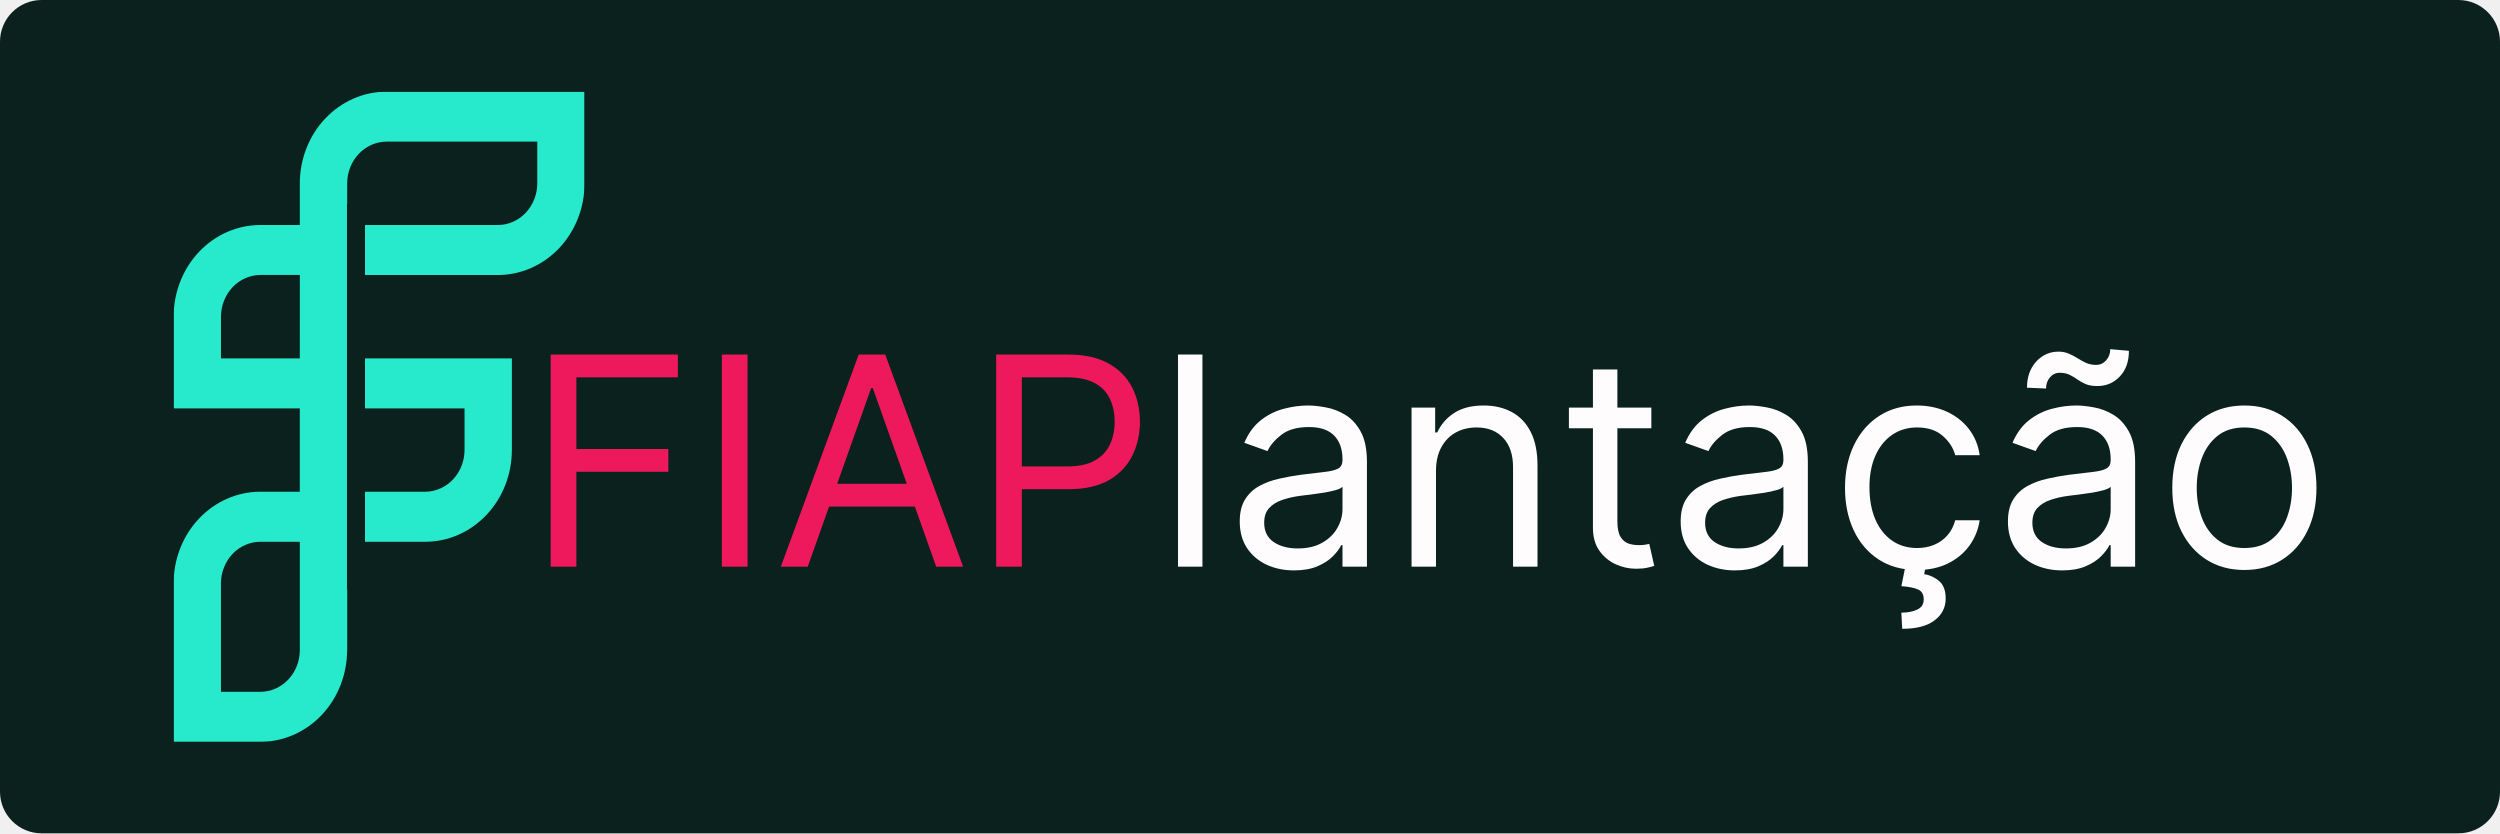
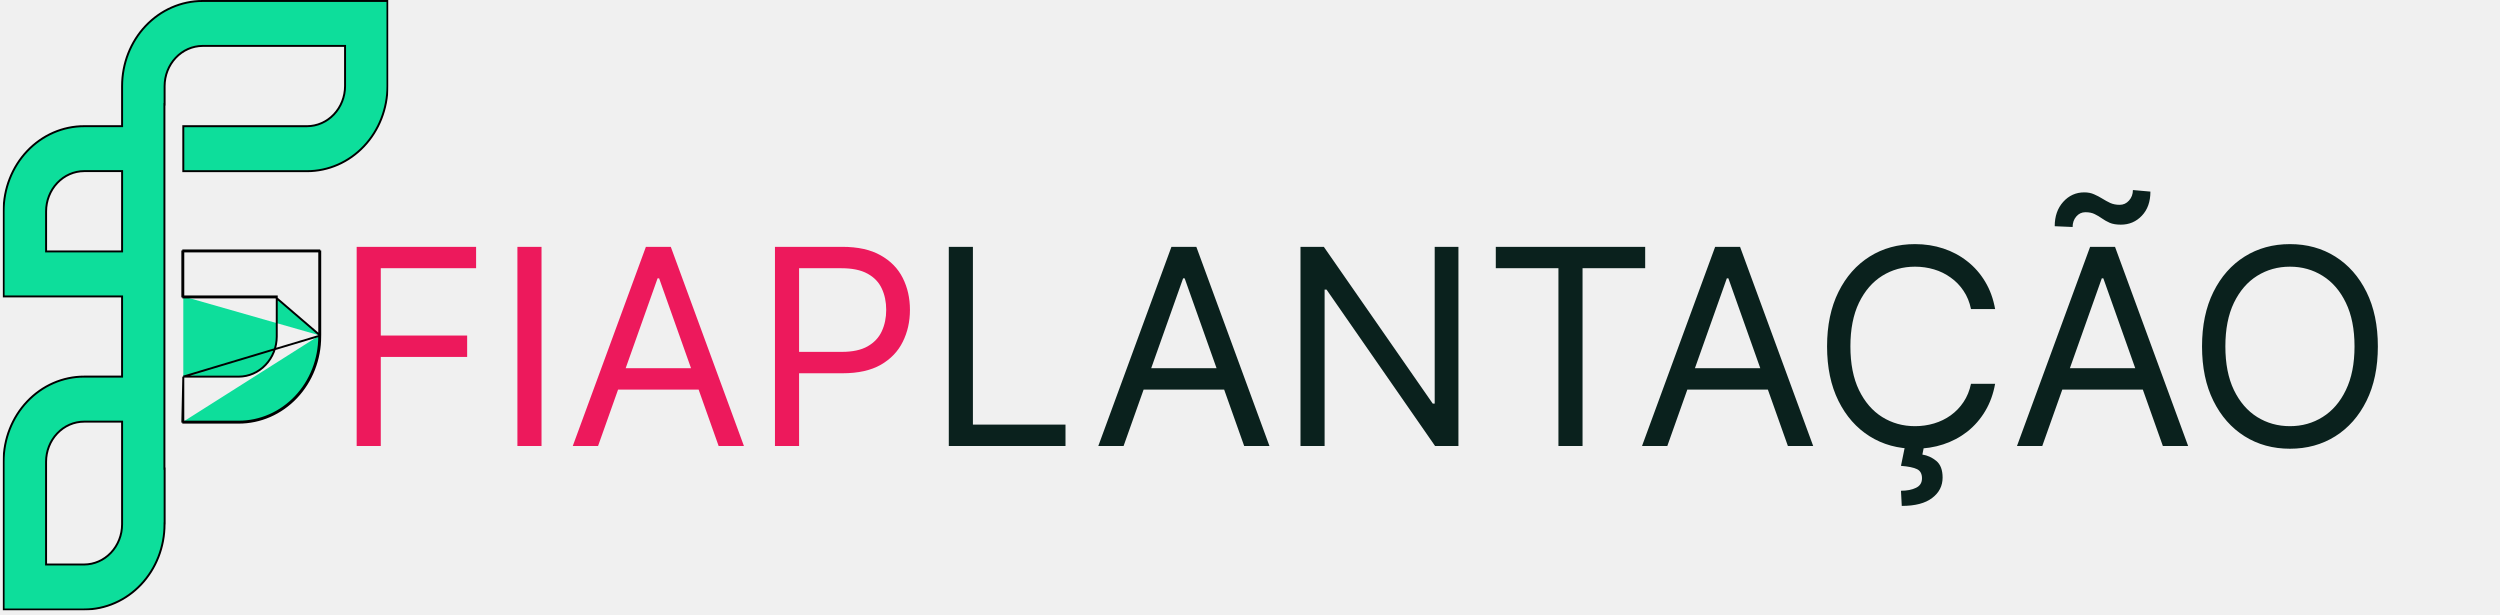
- <svg xmlns="http://www.w3.org/2000/svg" width="600" height="200" viewBox="0 0 600 200" fill="none">
-   <rect width="600" height="200" rx="10" fill="#0A211D" />
-   <mask id="mask0_1_17" style="mask-type:luminance" maskUnits="userSpaceOnUse" x="41" y="22" width="100" height="157">
-     <path d="M140.291 22H41.675V178.044H140.291V22Z" fill="white" />
+ <svg xmlns="http://www.w3.org/2000/svg" width="639" height="157" viewBox="0 0 639 157" fill="none">
+   <mask id="mask0_4_11" style="mask-type:luminance" maskUnits="userSpaceOnUse" x="0" y="0" width="100" height="157">
+     <path d="M0.925 0.25H99.041V155.794H0.925V0.25Z" fill="white" stroke="white" stroke-width="0.5" />
  </mask>
-   <g mask="url(#mask0_1_17)">
-     <path d="M92.774 22C87.253 22.002 81.959 24.321 78.055 28.447C74.151 32.574 71.957 38.17 71.956 44.005V54.002H62.498C59.762 54 57.053 54.568 54.525 55.673C51.996 56.779 49.7 58.401 47.765 60.445C45.83 62.49 44.296 64.918 43.251 67.591C42.205 70.263 41.667 73.127 41.67 76.019V98.016H71.951V118.01H62.493C56.971 118.009 51.674 120.327 47.768 124.453C43.862 128.58 41.667 134.177 41.665 140.015V178.032H62.503C65.236 178.031 67.943 177.461 70.467 176.353C72.992 175.246 75.286 173.624 77.217 171.58C79.149 169.536 80.681 167.11 81.725 164.44C82.77 161.769 83.306 158.909 83.305 156.02H83.331V141.496L83.275 141.504V48.972L83.322 48.983V44.009C83.326 41.357 84.323 38.815 86.095 36.937C87.867 35.059 90.27 33.998 92.779 33.986H128.947V44.009C128.939 46.66 127.938 49.2 126.164 51.073C124.389 52.947 121.985 54.001 119.477 54.006H87.602V66.004H119.472C124.993 66.005 130.288 63.687 134.192 59.561C138.096 55.435 140.29 49.839 140.291 44.003V21.998L92.774 22ZM71.956 86.017H53.033V76.02C53.038 73.365 54.036 70.819 55.81 68.939C57.585 67.06 59.991 65.999 62.503 65.989H71.96L71.956 86.017ZM71.956 156.031C71.951 158.682 70.954 161.223 69.182 163.098C67.409 164.974 65.006 166.031 62.498 166.038H53.029V140.021C53.031 137.368 54.03 134.826 55.805 132.951C57.581 131.076 59.988 130.024 62.498 130.025H71.956V156.031ZM87.602 98.015H111.488V108.022C111.479 110.672 110.478 113.211 108.703 115.084C106.929 116.957 104.526 118.012 102.018 118.018H87.602V130.025H102.023C104.757 130.026 107.465 129.458 109.992 128.353C112.518 127.247 114.814 125.626 116.747 123.583C118.681 121.539 120.214 119.113 121.26 116.442C122.306 113.772 122.843 110.91 122.842 108.019H122.851V86.014H87.602V98.015Z" fill="#27EACC" />
+   <g mask="url(#mask0_4_11)">
+     <path d="M46.852 107.775V108.025H61.023C63.758 108.026 66.465 107.458 68.992 106.353C71.518 105.247 73.814 103.627 75.747 101.583C77.681 99.539 79.214 97.113 80.26 94.442C81.303 91.779 81.84 88.925 81.842 86.043C81.842 86.035 81.842 86.027 81.842 86.019H81.834H81.601V85.769M46.852 107.775H61.023H61.023C63.723 107.776 66.396 107.215 68.891 106.124C71.387 105.032 73.655 103.431 75.566 101.411C77.477 99.391 78.993 96.992 80.027 94.351C81.061 91.71 81.593 88.879 81.592 86.019L81.591 85.769H81.601M46.852 107.775V96.269M46.852 107.775H46.602L46.852 96.269M81.601 85.769V64.264M81.601 85.769H81.842H81.851M81.851 85.769V64.264H81.601M81.851 85.769L70.488 76.015H70.238H46.852V75.765M81.851 85.769L46.852 96.269M81.601 64.264V64.014H46.852V64.264M81.601 64.264H46.852M46.852 64.264H46.602V75.765H46.852M46.852 64.264V75.765M46.852 75.765H70.488H70.738V76.015V86.022V86.023C70.728 88.735 69.704 91.336 67.885 93.256C66.065 95.177 63.597 96.262 61.019 96.269H61.018H46.852M51.774 0.25L99.041 0.248V22.003C99.04 27.776 96.87 33.311 93.011 37.389C89.152 41.467 83.922 43.755 78.472 43.754H46.852V32.256H78.477H78.478C81.056 32.251 83.525 31.167 85.345 29.245C87.165 27.324 88.189 24.723 88.197 22.01V22.009V11.986V11.736H87.947L51.779 11.736L51.778 11.736C49.198 11.748 46.731 12.839 44.914 14.765C43.097 16.691 42.077 19.295 42.072 22.009V22.009V26.663L42.026 26.651V26.972V119.504V119.79L42.081 119.783V133.77H42.054L42.055 134.02C42.056 136.878 41.525 139.708 40.492 142.349C39.459 144.99 37.945 147.389 36.036 149.409C34.127 151.429 31.86 153.031 29.367 154.124L29.464 154.345L29.367 154.124C26.873 155.218 24.201 155.781 21.503 155.782H0.915L0.915 118.015C0.917 112.239 3.089 106.704 6.95 102.625C10.81 98.547 16.042 96.259 21.493 96.26H30.951H31.201V96.01V76.016V75.766H30.951H0.92L0.92 54.019L0.92 54.019C0.918 51.158 1.449 48.325 2.483 45.682C3.518 43.039 5.035 40.638 6.947 38.617C8.859 36.596 11.128 34.994 13.625 33.902C16.122 32.81 18.797 32.25 21.498 32.252H21.498H30.956H31.206V32.002V22.006C31.206 22.006 31.206 22.005 31.206 22.005C31.207 16.232 33.378 10.698 37.237 6.619C41.095 2.541 46.324 0.252 51.774 0.25C51.774 0.25 51.774 0.25 51.774 0.25ZM30.956 64.267H31.206L31.206 64.017L31.21 43.989L31.211 43.739H30.96L21.503 43.739L21.502 43.739C18.919 43.749 16.448 44.84 14.629 46.768C12.809 48.695 11.788 51.303 11.783 54.02V54.02V64.017V64.267H12.033H30.956ZM31.206 134.031V134.031V108.025V107.775H30.956H21.498C18.918 107.774 16.445 108.856 14.624 110.779L14.766 110.913L14.624 110.779C12.803 112.701 11.781 115.306 11.778 118.021V118.021V144.038V144.288H12.028H21.498H21.499C24.077 144.281 26.545 143.194 28.363 141.27C30.181 139.347 31.201 136.744 31.206 134.031Z" fill="#0DDE9B" stroke="black" stroke-width="0.5" />
  </g>
-   <path d="M132.165 136V85.091H162.69V90.56H138.33V107.761H160.403V113.23H138.33V136H132.165ZM179.414 85.091V136H173.249V85.091H179.414ZM193.862 136H187.399L206.092 85.091H212.456L231.149 136H224.686L209.473 93.145H209.075L193.862 136ZM196.249 116.114H222.3V121.582H196.249V116.114ZM239.079 136V85.091H256.281C260.274 85.091 263.539 85.812 266.075 87.254C268.627 88.679 270.516 90.609 271.742 93.046C272.969 95.481 273.582 98.199 273.582 101.199C273.582 104.198 272.969 106.924 271.742 109.377C270.532 111.83 268.66 113.785 266.124 115.244C263.589 116.685 260.341 117.406 256.38 117.406H244.05V111.938H256.181C258.915 111.938 261.111 111.465 262.768 110.521C264.426 109.576 265.627 108.3 266.373 106.692C267.135 105.068 267.516 103.237 267.516 101.199C267.516 99.16 267.135 97.338 266.373 95.73C265.627 94.123 264.417 92.863 262.744 91.952C261.07 91.024 258.849 90.56 256.082 90.56H245.244V136H239.079Z" fill="#ED195C" />
-   <path d="M288.583 85.091V136H282.717V85.091H288.583ZM310.564 136.895C308.145 136.895 305.949 136.439 303.977 135.528C302.005 134.6 300.439 133.266 299.279 131.526C298.119 129.769 297.539 127.648 297.539 125.162C297.539 122.974 297.969 121.201 298.831 119.842C299.693 118.467 300.845 117.39 302.286 116.611C303.728 115.832 305.319 115.252 307.059 114.871C308.816 114.473 310.581 114.158 312.354 113.926C314.674 113.628 316.555 113.404 317.997 113.255C319.455 113.089 320.516 112.816 321.178 112.435C321.858 112.054 322.198 111.391 322.198 110.446V110.247C322.198 107.795 321.526 105.889 320.184 104.53C318.858 103.171 316.845 102.491 314.144 102.491C311.343 102.491 309.147 103.105 307.556 104.331C305.965 105.557 304.847 106.866 304.2 108.259L298.632 106.27C299.627 103.95 300.952 102.143 302.61 100.851C304.283 99.542 306.106 98.63 308.078 98.117C310.067 97.586 312.022 97.321 313.945 97.321C315.171 97.321 316.58 97.47 318.171 97.769C319.778 98.05 321.328 98.638 322.819 99.533C324.327 100.428 325.578 101.779 326.573 103.585C327.567 105.392 328.064 107.811 328.064 110.844V136H322.198V130.83H321.899C321.502 131.658 320.839 132.545 319.911 133.489C318.983 134.434 317.748 135.238 316.207 135.901C314.666 136.563 312.785 136.895 310.564 136.895ZM311.459 131.625C313.779 131.625 315.735 131.169 317.325 130.258C318.933 129.346 320.143 128.17 320.955 126.728C321.783 125.286 322.198 123.77 322.198 122.179V116.81C321.949 117.108 321.402 117.381 320.557 117.63C319.728 117.862 318.767 118.069 317.673 118.251C316.596 118.417 315.544 118.566 314.517 118.699C313.506 118.815 312.685 118.914 312.056 118.997C310.531 119.196 309.106 119.519 307.78 119.967C306.471 120.397 305.41 121.052 304.598 121.93C303.803 122.792 303.405 123.969 303.405 125.46C303.405 127.499 304.159 129.04 305.667 130.084C307.192 131.111 309.122 131.625 311.459 131.625ZM344.638 113.031V136H338.772V97.818H344.439V103.784H344.936C345.831 101.845 347.19 100.287 349.013 99.111C350.836 97.918 353.189 97.321 356.073 97.321C358.658 97.321 360.92 97.851 362.859 98.912C364.798 99.956 366.306 101.547 367.383 103.685C368.46 105.806 368.999 108.491 368.999 111.739V136H363.132V112.136C363.132 109.137 362.354 106.8 360.796 105.126C359.238 103.436 357.1 102.591 354.382 102.591C352.51 102.591 350.836 102.997 349.361 103.809C347.903 104.621 346.751 105.806 345.906 107.364C345.061 108.921 344.638 110.811 344.638 113.031ZM396.324 97.818V102.79H376.537V97.818H396.324ZM382.304 88.671H388.171V125.062C388.171 126.72 388.411 127.963 388.892 128.791C389.389 129.603 390.018 130.15 390.781 130.432C391.56 130.697 392.38 130.83 393.242 130.83C393.888 130.83 394.418 130.796 394.833 130.73C395.247 130.647 395.578 130.581 395.827 130.531L397.02 135.801C396.622 135.95 396.067 136.099 395.355 136.249C394.642 136.414 393.739 136.497 392.645 136.497C390.988 136.497 389.364 136.141 387.773 135.428C386.199 134.716 384.889 133.63 383.845 132.172C382.818 130.714 382.304 128.874 382.304 126.653V88.671ZM416.384 136.895C413.965 136.895 411.769 136.439 409.797 135.528C407.825 134.6 406.259 133.266 405.099 131.526C403.939 129.769 403.359 127.648 403.359 125.162C403.359 122.974 403.79 121.201 404.651 119.842C405.513 118.467 406.665 117.39 408.107 116.611C409.548 115.832 411.139 115.252 412.879 114.871C414.636 114.473 416.401 114.158 418.174 113.926C420.494 113.628 422.375 113.404 423.817 113.255C425.275 113.089 426.336 112.816 426.999 112.435C427.678 112.054 428.018 111.391 428.018 110.446V110.247C428.018 107.795 427.347 105.889 426.004 104.53C424.679 103.171 422.665 102.491 419.964 102.491C417.163 102.491 414.968 103.105 413.377 104.331C411.786 105.557 410.667 106.866 410.021 108.259L404.453 106.27C405.447 103.95 406.773 102.143 408.43 100.851C410.104 99.542 411.927 98.63 413.899 98.117C415.887 97.586 417.843 97.321 419.765 97.321C420.991 97.321 422.4 97.47 423.991 97.769C425.598 98.05 427.148 98.638 428.639 99.533C430.147 100.428 431.399 101.779 432.393 103.585C433.387 105.392 433.884 107.811 433.884 110.844V136H428.018V130.83H427.72C427.322 131.658 426.659 132.545 425.731 133.489C424.803 134.434 423.568 135.238 422.027 135.901C420.486 136.563 418.605 136.895 416.384 136.895ZM417.279 131.625C419.599 131.625 421.555 131.169 423.146 130.258C424.753 129.346 425.963 128.17 426.775 126.728C427.604 125.286 428.018 123.77 428.018 122.179V116.81C427.769 117.108 427.222 117.381 426.377 117.63C425.549 117.862 424.588 118.069 423.494 118.251C422.417 118.417 421.364 118.566 420.337 118.699C419.326 118.815 418.506 118.914 417.876 118.997C416.351 119.196 414.926 119.519 413.6 119.967C412.291 120.397 411.231 121.052 410.419 121.93C409.623 122.792 409.225 123.969 409.225 125.46C409.225 127.499 409.979 129.04 411.487 130.084C413.012 131.111 414.943 131.625 417.279 131.625ZM460.103 136.795C456.524 136.795 453.441 135.95 450.856 134.26C448.271 132.57 446.282 130.241 444.89 127.275C443.498 124.308 442.802 120.92 442.802 117.108C442.802 113.23 443.515 109.808 444.94 106.842C446.382 103.859 448.387 101.53 450.956 99.856C453.541 98.166 456.557 97.321 460.004 97.321C462.689 97.321 465.108 97.818 467.262 98.812C469.417 99.807 471.182 101.199 472.557 102.989C473.933 104.778 474.786 106.866 475.118 109.253H469.251C468.804 107.513 467.809 105.972 466.268 104.629C464.743 103.27 462.689 102.591 460.103 102.591C457.816 102.591 455.811 103.187 454.088 104.381C452.381 105.557 451.047 107.223 450.086 109.377C449.141 111.515 448.669 114.026 448.669 116.909C448.669 119.859 449.133 122.428 450.061 124.615C451.005 126.803 452.331 128.501 454.038 129.711C455.761 130.921 457.783 131.526 460.103 131.526C461.628 131.526 463.012 131.26 464.255 130.73C465.498 130.2 466.55 129.438 467.412 128.443C468.273 127.449 468.886 126.256 469.251 124.864H475.118C474.786 127.117 473.966 129.147 472.657 130.954C471.364 132.744 469.649 134.169 467.511 135.229C465.39 136.273 462.921 136.795 460.103 136.795ZM457.319 135.801H462.191L461.794 137.79C463.086 137.989 464.271 138.527 465.348 139.406C466.426 140.3 466.964 141.717 466.964 143.656C466.964 145.794 466.078 147.534 464.304 148.876C462.548 150.235 459.954 150.915 456.524 150.915L456.325 147.037C457.866 147.037 459.142 146.788 460.153 146.291C461.181 145.811 461.694 144.999 461.694 143.855C461.694 142.712 461.272 141.933 460.426 141.518C459.581 141.104 458.214 140.822 456.325 140.673L457.319 135.801ZM494.929 136.895C492.51 136.895 490.314 136.439 488.342 135.528C486.37 134.6 484.804 133.266 483.644 131.526C482.484 129.769 481.904 127.648 481.904 125.162C481.904 122.974 482.335 121.201 483.196 119.842C484.058 118.467 485.21 117.39 486.652 116.611C488.093 115.832 489.684 115.252 491.424 114.871C493.181 114.473 494.946 114.158 496.719 113.926C499.039 113.628 500.92 113.404 502.362 113.255C503.82 113.089 504.881 112.816 505.544 112.435C506.223 112.054 506.563 111.391 506.563 110.446V110.247C506.563 107.795 505.892 105.889 504.549 104.53C503.224 103.171 501.21 102.491 498.509 102.491C495.708 102.491 493.512 103.105 491.922 104.331C490.331 105.557 489.212 106.866 488.566 108.259L482.998 106.27C483.992 103.95 485.318 102.143 486.975 100.851C488.649 99.542 490.471 98.63 492.444 98.117C494.432 97.586 496.388 97.321 498.31 97.321C499.536 97.321 500.945 97.47 502.536 97.769C504.143 98.05 505.693 98.638 507.184 99.533C508.692 100.428 509.944 101.779 510.938 103.585C511.932 105.392 512.429 107.811 512.429 110.844V136H506.563V130.83H506.265C505.867 131.658 505.204 132.545 504.276 133.489C503.348 134.434 502.113 135.238 500.572 135.901C499.031 136.563 497.15 136.895 494.929 136.895ZM495.824 131.625C498.144 131.625 500.1 131.169 501.691 130.258C503.298 129.346 504.508 128.17 505.32 126.728C506.149 125.286 506.563 123.77 506.563 122.179V116.81C506.314 117.108 505.767 117.381 504.922 117.63C504.094 117.862 503.132 118.069 502.039 118.251C500.962 118.417 499.909 118.566 498.882 118.699C497.871 118.815 497.051 118.914 496.421 118.997C494.896 119.196 493.471 119.519 492.145 119.967C490.836 120.397 489.775 121.052 488.963 121.93C488.168 122.792 487.77 123.969 487.77 125.46C487.77 127.499 488.524 129.04 490.032 130.084C491.557 131.111 493.488 131.625 495.824 131.625ZM491.051 93.244L486.478 93.046C486.478 90.51 487.199 88.438 488.64 86.831C490.099 85.207 491.897 84.395 494.034 84.395C494.979 84.395 495.816 84.561 496.545 84.892C497.274 85.207 497.97 85.572 498.633 85.986C499.296 86.4 499.975 86.773 500.672 87.104C501.384 87.419 502.188 87.577 503.083 87.577C504.027 87.577 504.823 87.212 505.469 86.483C506.132 85.737 506.463 84.842 506.463 83.798L510.938 84.196C510.938 86.781 510.209 88.836 508.75 90.361C507.309 91.885 505.519 92.648 503.381 92.648C502.238 92.648 501.293 92.49 500.547 92.175C499.801 91.844 499.139 91.471 498.559 91.057C497.979 90.642 497.365 90.278 496.719 89.963C496.073 89.632 495.277 89.466 494.333 89.466C493.388 89.466 492.601 89.839 491.971 90.585C491.358 91.314 491.051 92.2 491.051 93.244ZM538.648 136.795C535.201 136.795 532.177 135.975 529.575 134.335C526.99 132.694 524.968 130.399 523.51 127.449C522.068 124.499 521.347 121.052 521.347 117.108C521.347 113.131 522.068 109.659 523.51 106.692C524.968 103.726 526.99 101.423 529.575 99.782C532.177 98.141 535.201 97.321 538.648 97.321C542.095 97.321 545.111 98.141 547.697 99.782C550.298 101.423 552.32 103.726 553.762 106.692C555.22 109.659 555.949 113.131 555.949 117.108C555.949 121.052 555.22 124.499 553.762 127.449C552.32 130.399 550.298 132.694 547.697 134.335C545.111 135.975 542.095 136.795 538.648 136.795ZM538.648 131.526C541.267 131.526 543.421 130.854 545.111 129.512C546.802 128.17 548.053 126.405 548.865 124.217C549.677 122.03 550.083 119.66 550.083 117.108C550.083 114.556 549.677 112.178 548.865 109.974C548.053 107.77 546.802 105.988 545.111 104.629C543.421 103.27 541.267 102.591 538.648 102.591C536.03 102.591 533.876 103.27 532.185 104.629C530.495 105.988 529.244 107.77 528.432 109.974C527.62 112.178 527.214 114.556 527.214 117.108C527.214 119.66 527.62 122.03 528.432 124.217C529.244 126.405 530.495 128.17 532.185 129.512C533.876 130.854 536.03 131.526 538.648 131.526Z" fill="#FFFCFE" />
+   <path d="M91.165 114V63.091H121.69V68.56H97.329V85.761H119.403V91.23H97.329V114H91.165ZM138.414 63.091V114H132.249V63.091H138.414ZM152.862 114H146.399L165.092 63.091H171.456L190.149 114H183.686L168.473 71.145H168.075L152.862 114ZM155.249 94.114H181.3V99.582H155.249V94.114ZM198.079 114V63.091H215.281C219.274 63.091 222.539 63.812 225.075 65.254C227.627 66.679 229.516 68.609 230.742 71.046C231.969 73.481 232.582 76.199 232.582 79.199C232.582 82.198 231.969 84.924 230.742 87.377C229.532 89.83 227.66 91.785 225.124 93.244C222.589 94.685 219.341 95.406 215.38 95.406H203.05V89.938H215.181C217.915 89.938 220.111 89.465 221.768 88.521C223.426 87.576 224.627 86.3 225.373 84.692C226.135 83.068 226.516 81.237 226.516 79.199C226.516 77.16 226.135 75.338 225.373 73.73C224.627 72.123 223.417 70.863 221.744 69.952C220.07 69.024 217.849 68.56 215.082 68.56H204.244V114H198.079Z" fill="#ED195C" />
+   <path d="M242.512 114V63.091H248.677V108.531H272.342V114H242.512ZM287.188 114H280.725L299.419 63.091H305.782L324.475 114H318.012L302.799 71.145H302.401L287.188 114ZM289.575 94.114H315.626V99.582H289.575V94.114ZM372.774 63.091V114H366.808L339.067 74.028H338.57V114H332.405V63.091H338.371L366.212 103.162H366.709V63.091H372.774ZM382.326 68.56V63.091H420.508V68.56H404.499V114H398.335V68.56H382.326ZM426.163 114H419.7L438.393 63.091H444.757L463.45 114H456.987L441.774 71.145H441.376L426.163 114ZM428.549 94.114H454.6V99.582H428.549V94.114ZM509.953 79H503.788C503.424 77.227 502.786 75.669 501.874 74.327C500.979 72.984 499.885 71.858 498.593 70.946C497.317 70.018 495.9 69.322 494.342 68.858C492.784 68.394 491.16 68.162 489.47 68.162C486.388 68.162 483.595 68.941 481.093 70.499C478.607 72.056 476.627 74.352 475.152 77.384C473.693 80.417 472.964 84.137 472.964 88.546C472.964 92.954 473.693 96.674 475.152 99.707C476.627 102.739 478.607 105.035 481.093 106.592C483.595 108.15 486.388 108.929 489.47 108.929C491.16 108.929 492.784 108.697 494.342 108.233C495.9 107.769 497.317 107.081 498.593 106.17C499.885 105.242 500.979 104.107 501.874 102.764C502.786 101.405 503.424 99.847 503.788 98.091H509.953C509.489 100.693 508.644 103.021 507.417 105.076C506.191 107.131 504.666 108.879 502.844 110.321C501.021 111.746 498.974 112.832 496.704 113.577C494.45 114.323 492.039 114.696 489.47 114.696C485.128 114.696 481.267 113.635 477.886 111.514C474.506 109.393 471.846 106.377 469.907 102.466C467.968 98.555 466.998 93.915 466.998 88.546C466.998 83.176 467.968 78.536 469.907 74.625C471.846 70.714 474.506 67.698 477.886 65.577C481.267 63.456 485.128 62.395 489.47 62.395C492.039 62.395 494.45 62.768 496.704 63.514C498.974 64.259 501.021 65.353 502.844 66.795C504.666 68.22 506.191 69.96 507.417 72.015C508.644 74.053 509.489 76.382 509.953 79ZM486.885 114.199H491.757L491.359 116.188C492.652 116.386 493.837 116.925 494.914 117.803C495.991 118.698 496.53 120.115 496.53 122.054C496.53 124.192 495.643 125.932 493.87 127.274C492.113 128.633 489.52 129.312 486.089 129.312L485.89 125.435C487.432 125.435 488.708 125.186 489.719 124.689C490.746 124.208 491.26 123.396 491.26 122.253C491.26 121.109 490.837 120.33 489.992 119.916C489.147 119.502 487.78 119.22 485.89 119.071L486.885 114.199ZM522.003 114H515.54L534.233 63.091H540.597L559.29 114H552.827L537.614 71.145H537.216L522.003 114ZM524.389 94.114H550.44V99.582H524.389V94.114ZM529.759 58.02L525.185 57.821C525.185 55.285 525.906 53.214 527.347 51.606C528.806 49.983 530.604 49.17 532.741 49.17C533.686 49.17 534.523 49.336 535.252 49.668C535.981 49.983 536.677 50.347 537.34 50.761C538.003 51.176 538.683 51.548 539.379 51.88C540.091 52.195 540.895 52.352 541.79 52.352C542.734 52.352 543.53 51.988 544.176 51.258C544.839 50.513 545.17 49.618 545.17 48.574L549.645 48.972C549.645 51.557 548.916 53.612 547.457 55.136C546.016 56.661 544.226 57.423 542.088 57.423C540.945 57.423 540 57.266 539.254 56.951C538.509 56.62 537.846 56.247 537.266 55.832C536.686 55.418 536.072 55.053 535.426 54.739C534.78 54.407 533.984 54.242 533.04 54.242C532.095 54.242 531.308 54.614 530.678 55.36C530.065 56.089 529.759 56.976 529.759 58.02ZM607.781 88.546C607.781 93.915 606.812 98.555 604.873 102.466C602.934 106.377 600.274 109.393 596.894 111.514C593.513 113.635 589.652 114.696 585.31 114.696C580.968 114.696 577.107 113.635 573.726 111.514C570.345 109.393 567.686 106.377 565.747 102.466C563.808 98.555 562.838 93.915 562.838 88.546C562.838 83.176 563.808 78.536 565.747 74.625C567.686 70.714 570.345 67.698 573.726 65.577C577.107 63.456 580.968 62.395 585.31 62.395C589.652 62.395 593.513 63.456 596.894 65.577C600.274 67.698 602.934 70.714 604.873 74.625C606.812 78.536 607.781 83.176 607.781 88.546ZM601.816 88.546C601.816 84.137 601.078 80.417 599.603 77.384C598.145 74.352 596.164 72.056 593.662 70.499C591.176 68.941 588.392 68.162 585.31 68.162C582.227 68.162 579.435 68.941 576.933 70.499C574.447 72.056 572.467 74.352 570.992 77.384C569.533 80.417 568.804 84.137 568.804 88.546C568.804 92.954 569.533 96.674 570.992 99.707C572.467 102.739 574.447 105.035 576.933 106.592C579.435 108.15 582.227 108.929 585.31 108.929C588.392 108.929 591.176 108.15 593.662 106.592C596.164 105.035 598.145 102.739 599.603 99.707C601.078 96.674 601.816 92.954 601.816 88.546Z" fill="#0A211D" />
</svg>
